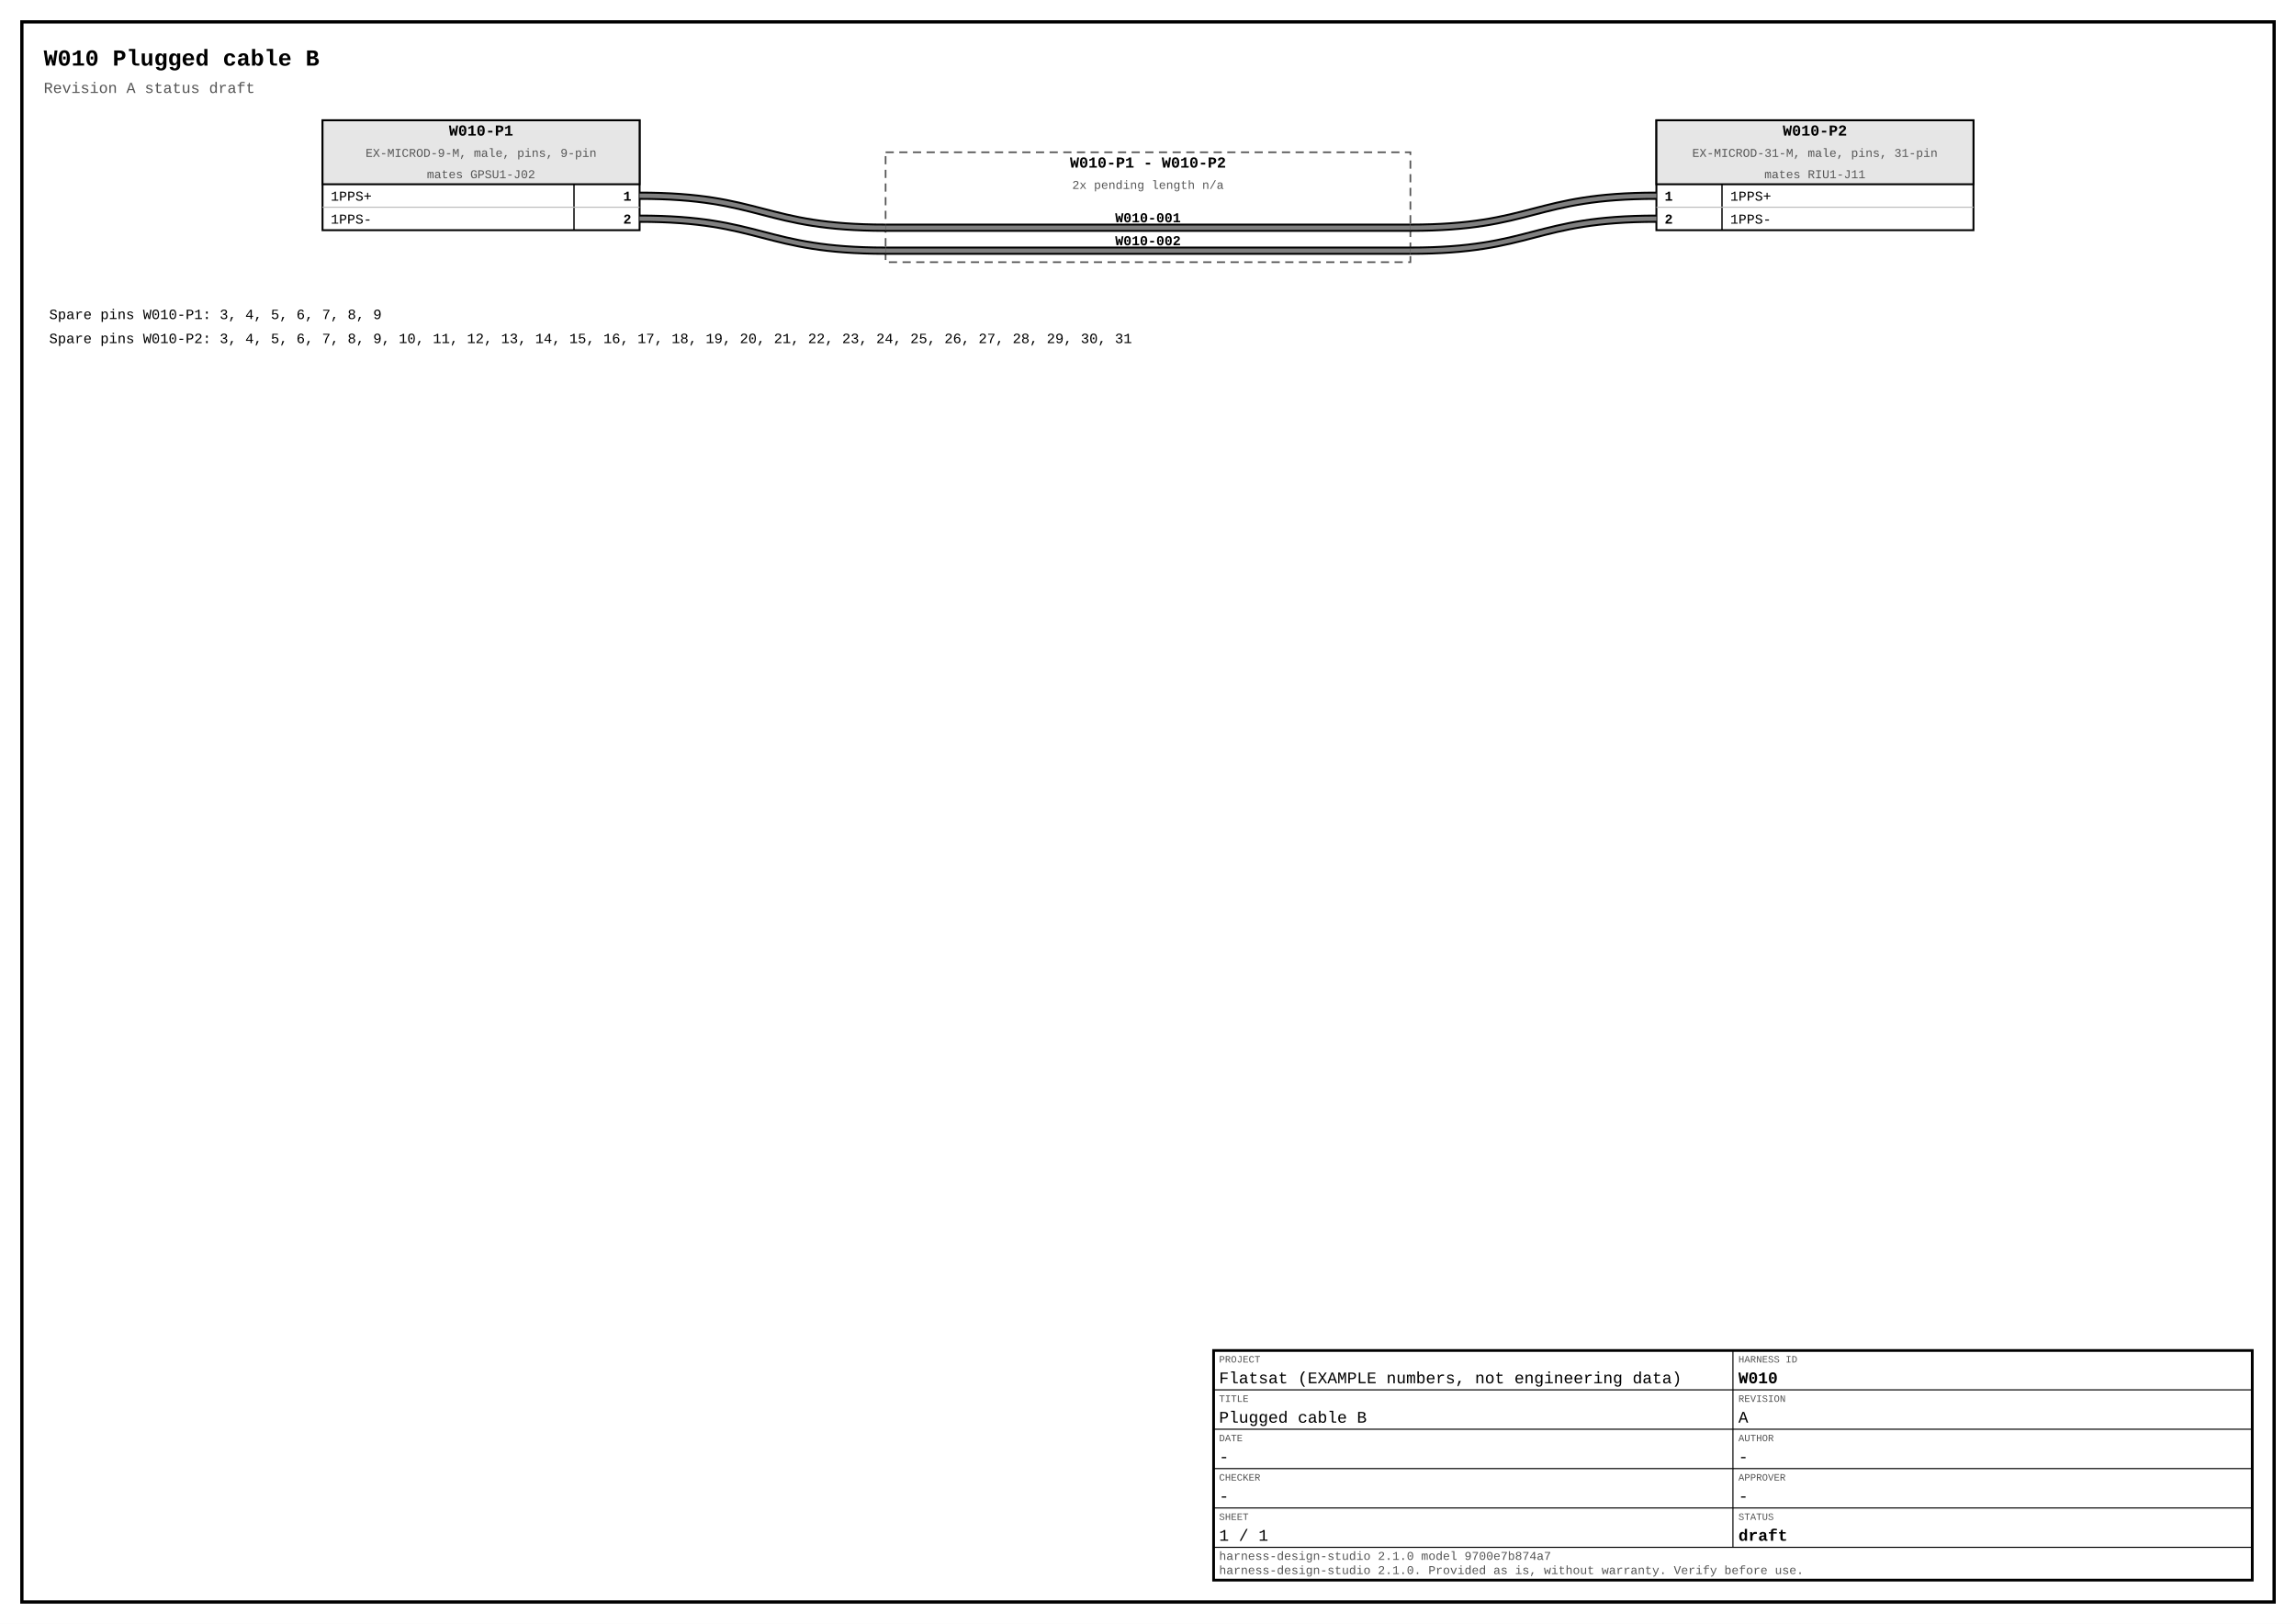
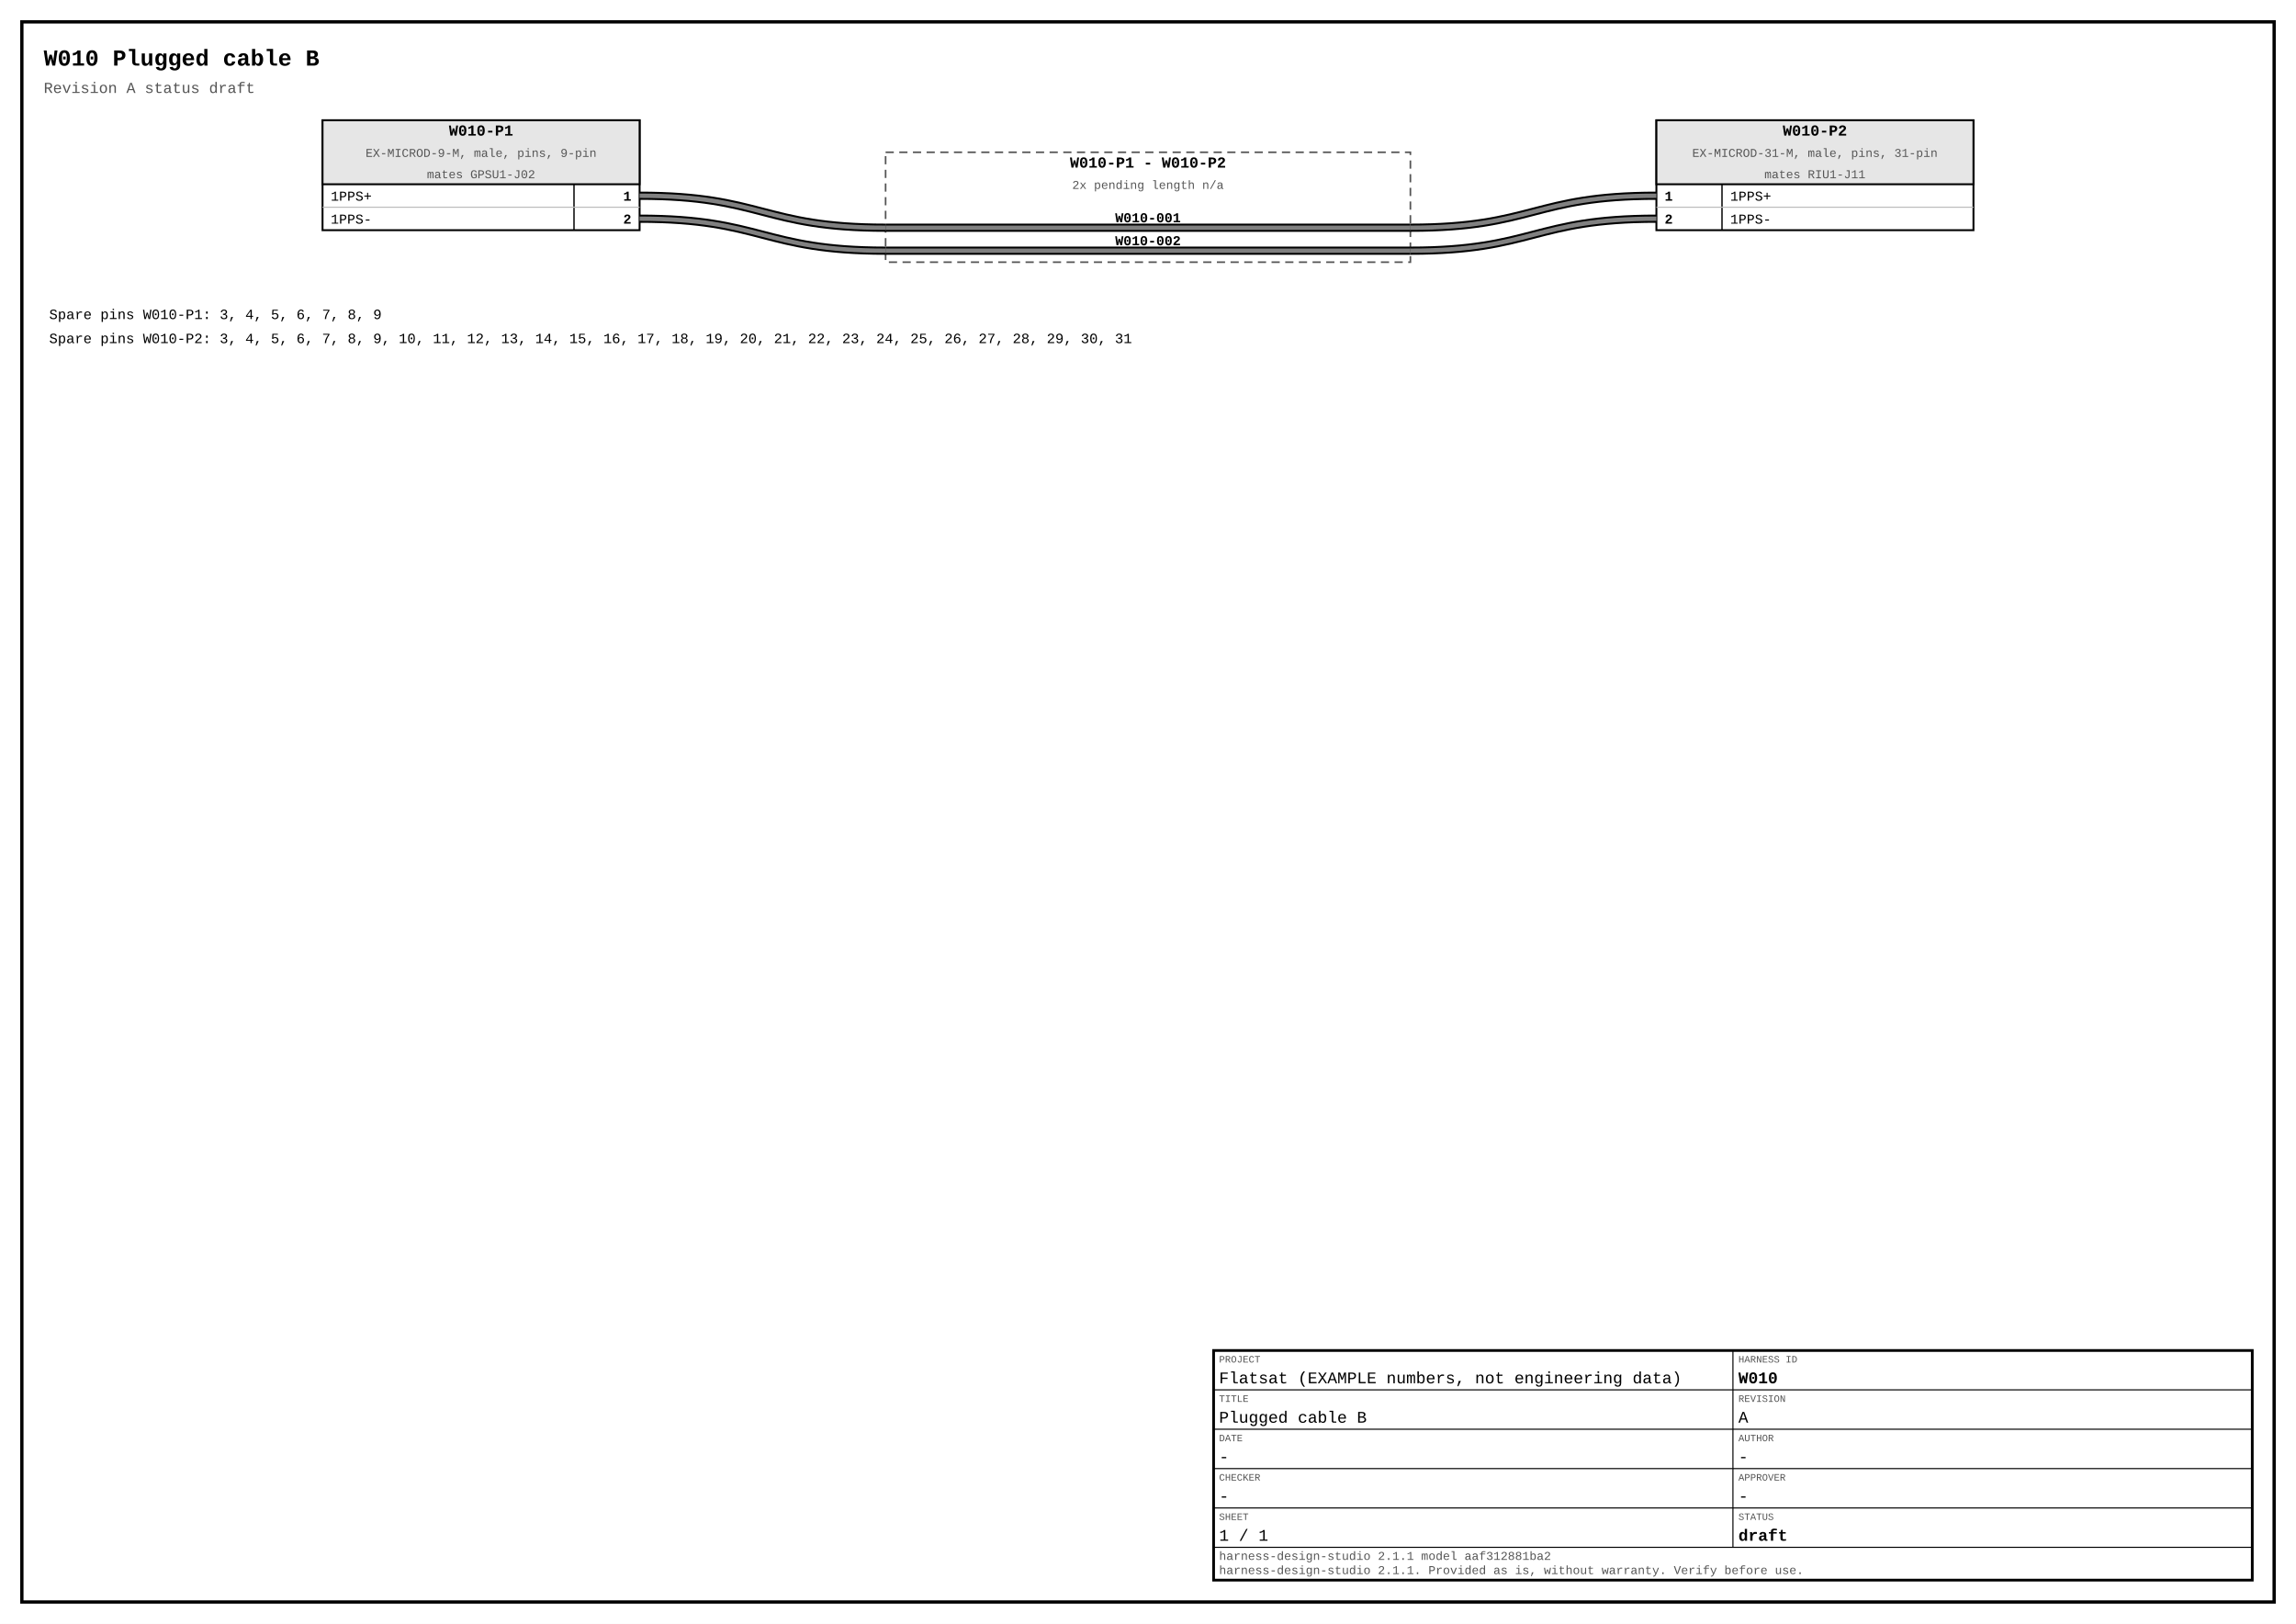
<svg xmlns="http://www.w3.org/2000/svg" width="420mm" height="297mm" viewBox="0 0 420 297" font-family="Courier New, Courier, monospace">
  <rect x="0" y="0" width="420" height="297" fill="#ffffff" />
  <rect x="4" y="4" width="412" height="289" fill="none" stroke="#000000" stroke-width="0.6" />
  <text x="8" y="12" font-size="4.2" font-weight="bold" text-anchor="start" fill="#000000">W010  Plugged cable B</text>
  <text x="8" y="17" font-size="2.8" text-anchor="start" fill="#555555">Revision A  status draft</text>
  <rect x="59" y="22" width="58" height="20.1" fill="#ffffff" stroke="#000000" stroke-width="0.35" />
  <rect x="59" y="22" width="58" height="11.7" fill="#e6e6e6" stroke="#000000" stroke-width="0.35" />
  <text x="88" y="24.8" font-size="2.8" font-weight="bold" text-anchor="middle" fill="#000000">W010-P1</text>
  <text x="88" y="28.7" font-size="2.2" text-anchor="middle" fill="#555555">EX-MICROD-9-M, male, pins, 9-pin</text>
  <text x="88" y="32.6" font-size="2.2" text-anchor="middle" fill="#555555">mates GPSU1-J02</text>
  <line x1="105" y1="33.7" x2="105" y2="42.1" stroke="#000000" stroke-width="0.25" />
  <line x1="59" y1="37.9" x2="117" y2="37.9" stroke="#bbbbbb" stroke-width="0.2" />
  <text x="60.5" y="36.7" font-size="2.5" text-anchor="start" fill="#000000" data-ref="sig/W010-P1/1">1PPS+</text>
  <text x="115.5" y="36.7" font-size="2.5" font-weight="bold" text-anchor="end" fill="#000000" data-ref="pin/W010-P1/1">1</text>
  <text x="60.5" y="40.9" font-size="2.5" text-anchor="start" fill="#000000" data-ref="sig/W010-P1/2">1PPS-</text>
  <text x="115.5" y="40.9" font-size="2.5" font-weight="bold" text-anchor="end" fill="#000000" data-ref="pin/W010-P1/2">2</text>
  <rect x="303" y="22" width="58" height="20.1" fill="#ffffff" stroke="#000000" stroke-width="0.35" />
  <rect x="303" y="22" width="58" height="11.7" fill="#e6e6e6" stroke="#000000" stroke-width="0.35" />
  <text x="332" y="24.8" font-size="2.8" font-weight="bold" text-anchor="middle" fill="#000000">W010-P2</text>
  <text x="332" y="28.7" font-size="2.2" text-anchor="middle" fill="#555555">EX-MICROD-31-M, male, pins, 31-pin</text>
  <text x="332" y="32.6" font-size="2.2" text-anchor="middle" fill="#555555">mates RIU1-J11</text>
  <line x1="315" y1="33.7" x2="315" y2="42.1" stroke="#000000" stroke-width="0.25" />
  <line x1="303" y1="37.9" x2="361" y2="37.9" stroke="#bbbbbb" stroke-width="0.2" />
  <text x="304.5" y="36.7" font-size="2.5" font-weight="bold" text-anchor="start" fill="#000000" data-ref="pin/W010-P2/1">1</text>
  <text x="316.5" y="36.7" font-size="2.5" text-anchor="start" fill="#000000" data-ref="sig/W010-P2/1">1PPS+</text>
  <text x="304.5" y="40.9" font-size="2.5" font-weight="bold" text-anchor="start" fill="#000000" data-ref="pin/W010-P2/2">2</text>
  <text x="316.5" y="40.9" font-size="2.5" text-anchor="start" fill="#000000" data-ref="sig/W010-P2/2">1PPS-</text>
  <rect x="162" y="27.85" width="96" height="20.1" fill="none" stroke="#555555" stroke-width="0.3" stroke-dasharray="1.5 1" />
  <text x="210" y="30.65" font-size="2.8" font-weight="bold" text-anchor="middle" fill="#000000">W010-P1 - W010-P2</text>
  <text x="210" y="34.55" font-size="2.2" text-anchor="middle" fill="#555555">2x  pending  length n/a</text>
  <path d="M 117 35.8 C 139.5 35.8 139.5 41.65 162 41.65" fill="none" stroke="#000000" stroke-width="1.5" />
  <line x1="162" y1="41.65" x2="258" y2="41.65" stroke="#000000" stroke-width="1.5" />
  <path d="M 258 41.65 C 280.5 41.65 280.5 35.8 303 35.8" fill="none" stroke="#000000" stroke-width="1.5" />
  <path d="M 117 35.8 C 139.5 35.8 139.5 41.65 162 41.65" fill="none" stroke="#808080" stroke-width="0.8" />
  <line x1="162" y1="41.65" x2="258" y2="41.65" stroke="#808080" stroke-width="0.8" />
  <path d="M 258 41.65 C 280.5 41.65 280.5 35.8 303 35.8" fill="none" stroke="#808080" stroke-width="0.8" />
  <text x="210" y="40.65" font-size="2.5" font-weight="bold" text-anchor="middle" fill="#000000">W010-001</text>
  <path d="M 117 40 C 139.5 40 139.5 45.85 162 45.85" fill="none" stroke="#000000" stroke-width="1.5" />
  <line x1="162" y1="45.85" x2="258" y2="45.85" stroke="#000000" stroke-width="1.5" />
  <path d="M 258 45.85 C 280.5 45.85 280.5 40 303 40" fill="none" stroke="#000000" stroke-width="1.5" />
  <path d="M 117 40 C 139.5 40 139.5 45.85 162 45.85" fill="none" stroke="#808080" stroke-width="0.8" />
  <line x1="162" y1="45.85" x2="258" y2="45.85" stroke="#808080" stroke-width="0.8" />
  <path d="M 258 45.85 C 280.5 45.85 280.5 40 303 40" fill="none" stroke="#808080" stroke-width="0.8" />
  <text x="210" y="44.85" font-size="2.5" font-weight="bold" text-anchor="middle" fill="#000000">W010-002</text>
  <text x="9" y="58.35" font-size="2.6" text-anchor="start" fill="#000000">Spare pins W010-P1: 3, 4, 5, 6, 7, 8, 9</text>
  <text x="9" y="62.75" font-size="2.6" text-anchor="start" fill="#000000">Spare pins W010-P2: 3, 4, 5, 6, 7, 8, 9, 10, 11, 12, 13, 14, 15, 16, 17, 18, 19, 20, 21, 22, 23, 24, 25, 26, 27, 28, 29, 30, 31</text>
  <rect x="222" y="247" width="190" height="42" fill="none" stroke="#000000" stroke-width="0.5" />
  <line x1="222" y1="247" x2="317" y2="247" stroke="#000000" stroke-width="0.2" />
  <text x="223" y="249.2" font-size="1.8" text-anchor="start" fill="#555555">PROJECT</text>
  <text x="223" y="253" font-size="3" text-anchor="start" fill="#000000">Flatsat (EXAMPLE numbers, not engineering data)</text>
  <line x1="317" y1="247" x2="412" y2="247" stroke="#000000" stroke-width="0.2" />
  <text x="318" y="249.2" font-size="1.8" text-anchor="start" fill="#555555">HARNESS ID</text>
  <text x="318" y="253" font-size="3" font-weight="bold" text-anchor="start" fill="#000000">W010</text>
  <line x1="222" y1="254.2" x2="317" y2="254.2" stroke="#000000" stroke-width="0.2" />
  <text x="223" y="256.4" font-size="1.8" text-anchor="start" fill="#555555">TITLE</text>
  <text x="223" y="260.2" font-size="3" text-anchor="start" fill="#000000">Plugged cable B</text>
  <line x1="317" y1="254.2" x2="412" y2="254.2" stroke="#000000" stroke-width="0.2" />
  <text x="318" y="256.4" font-size="1.8" text-anchor="start" fill="#555555">REVISION</text>
  <text x="318" y="260.2" font-size="3" text-anchor="start" fill="#000000">A</text>
  <line x1="222" y1="261.4" x2="317" y2="261.4" stroke="#000000" stroke-width="0.2" />
  <text x="223" y="263.6" font-size="1.8" text-anchor="start" fill="#555555">DATE</text>
  <text x="223" y="267.4" font-size="3" text-anchor="start" fill="#000000">-</text>
  <line x1="317" y1="261.4" x2="412" y2="261.4" stroke="#000000" stroke-width="0.2" />
  <text x="318" y="263.6" font-size="1.8" text-anchor="start" fill="#555555">AUTHOR</text>
  <text x="318" y="267.4" font-size="3" text-anchor="start" fill="#000000">-</text>
  <line x1="222" y1="268.6" x2="317" y2="268.6" stroke="#000000" stroke-width="0.2" />
  <text x="223" y="270.8" font-size="1.8" text-anchor="start" fill="#555555">CHECKER</text>
  <text x="223" y="274.6" font-size="3" text-anchor="start" fill="#000000">-</text>
  <line x1="317" y1="268.6" x2="412" y2="268.6" stroke="#000000" stroke-width="0.2" />
  <text x="318" y="270.8" font-size="1.8" text-anchor="start" fill="#555555">APPROVER</text>
  <text x="318" y="274.6" font-size="3" text-anchor="start" fill="#000000">-</text>
  <line x1="222" y1="275.8" x2="317" y2="275.8" stroke="#000000" stroke-width="0.2" />
  <text x="223" y="278" font-size="1.8" text-anchor="start" fill="#555555">SHEET</text>
  <text x="223" y="281.8" font-size="3" text-anchor="start" fill="#000000">1 / 1</text>
  <line x1="317" y1="275.8" x2="412" y2="275.8" stroke="#000000" stroke-width="0.2" />
  <text x="318" y="278" font-size="1.8" text-anchor="start" fill="#555555">STATUS</text>
  <text x="318" y="281.8" font-size="3" font-weight="bold" text-anchor="start" fill="#000000">draft</text>
  <line x1="317" y1="247" x2="317" y2="283" stroke="#000000" stroke-width="0.2" />
  <line x1="222" y1="283" x2="412" y2="283" stroke="#000000" stroke-width="0.2" />
-   <text x="223" y="285.3" font-size="2.2" text-anchor="start" fill="#555555">harness-design-studio 2.1.0 model 9700e7b874a7</text>
-   <text x="223" y="287.9" font-size="2.2" text-anchor="start" fill="#555555">harness-design-studio 2.1.0. Provided as is, without warranty. Verify before use.</text>
+   <text x="223" y="285.3" font-size="2.2" text-anchor="start" fill="#555555">harness-design-studio 2.1.1 model aaf312881ba2</text>
+   <text x="223" y="287.9" font-size="2.2" text-anchor="start" fill="#555555">harness-design-studio 2.1.1. Provided as is, without warranty. Verify before use.</text>
</svg>
